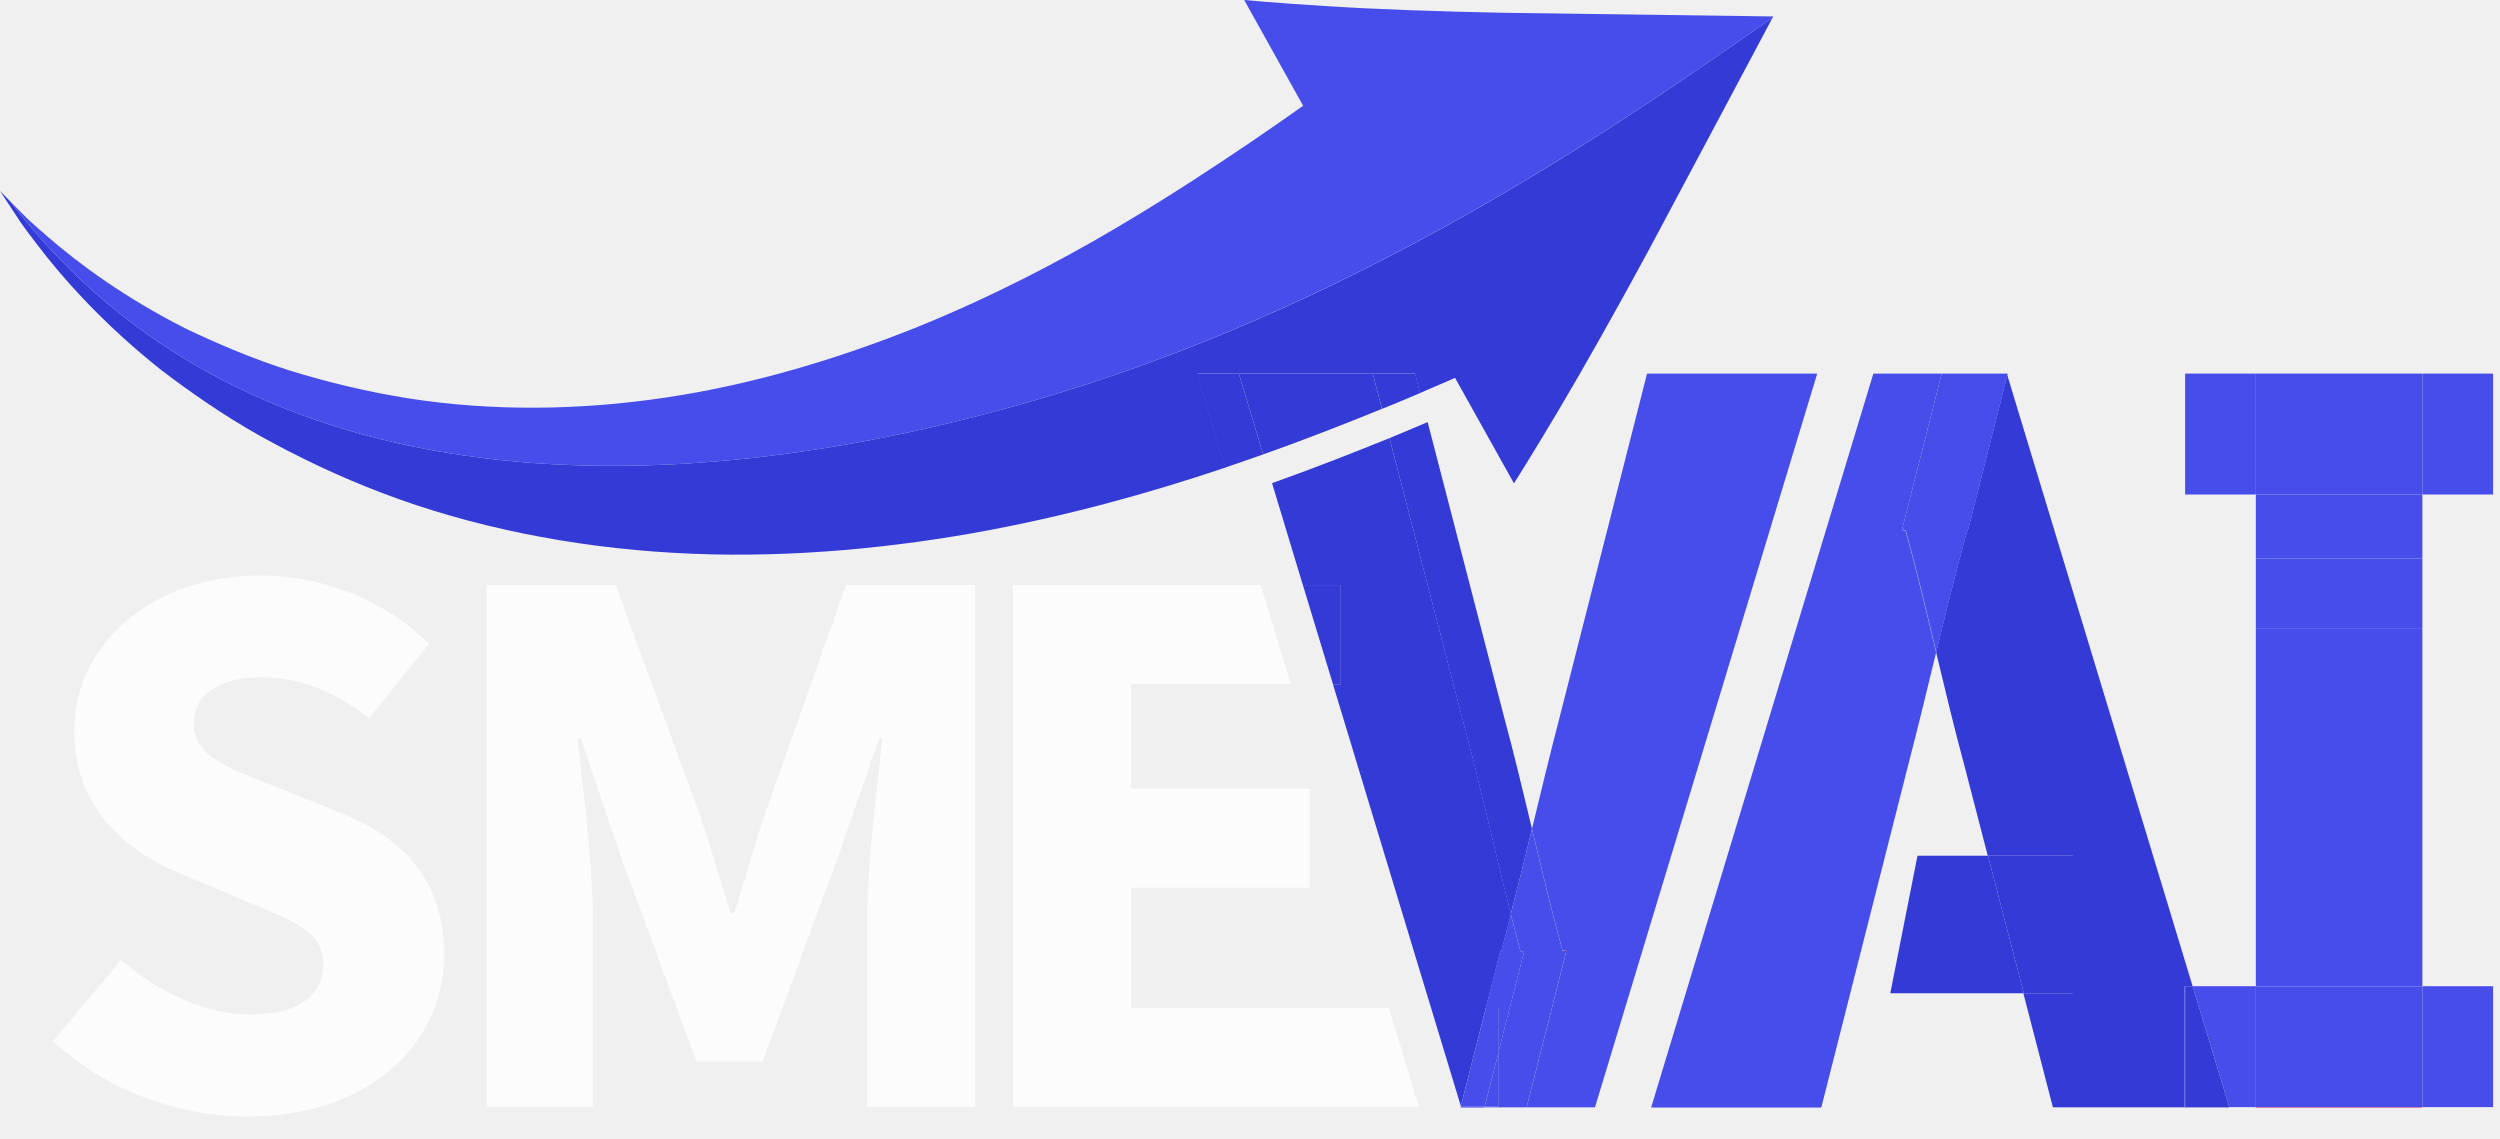
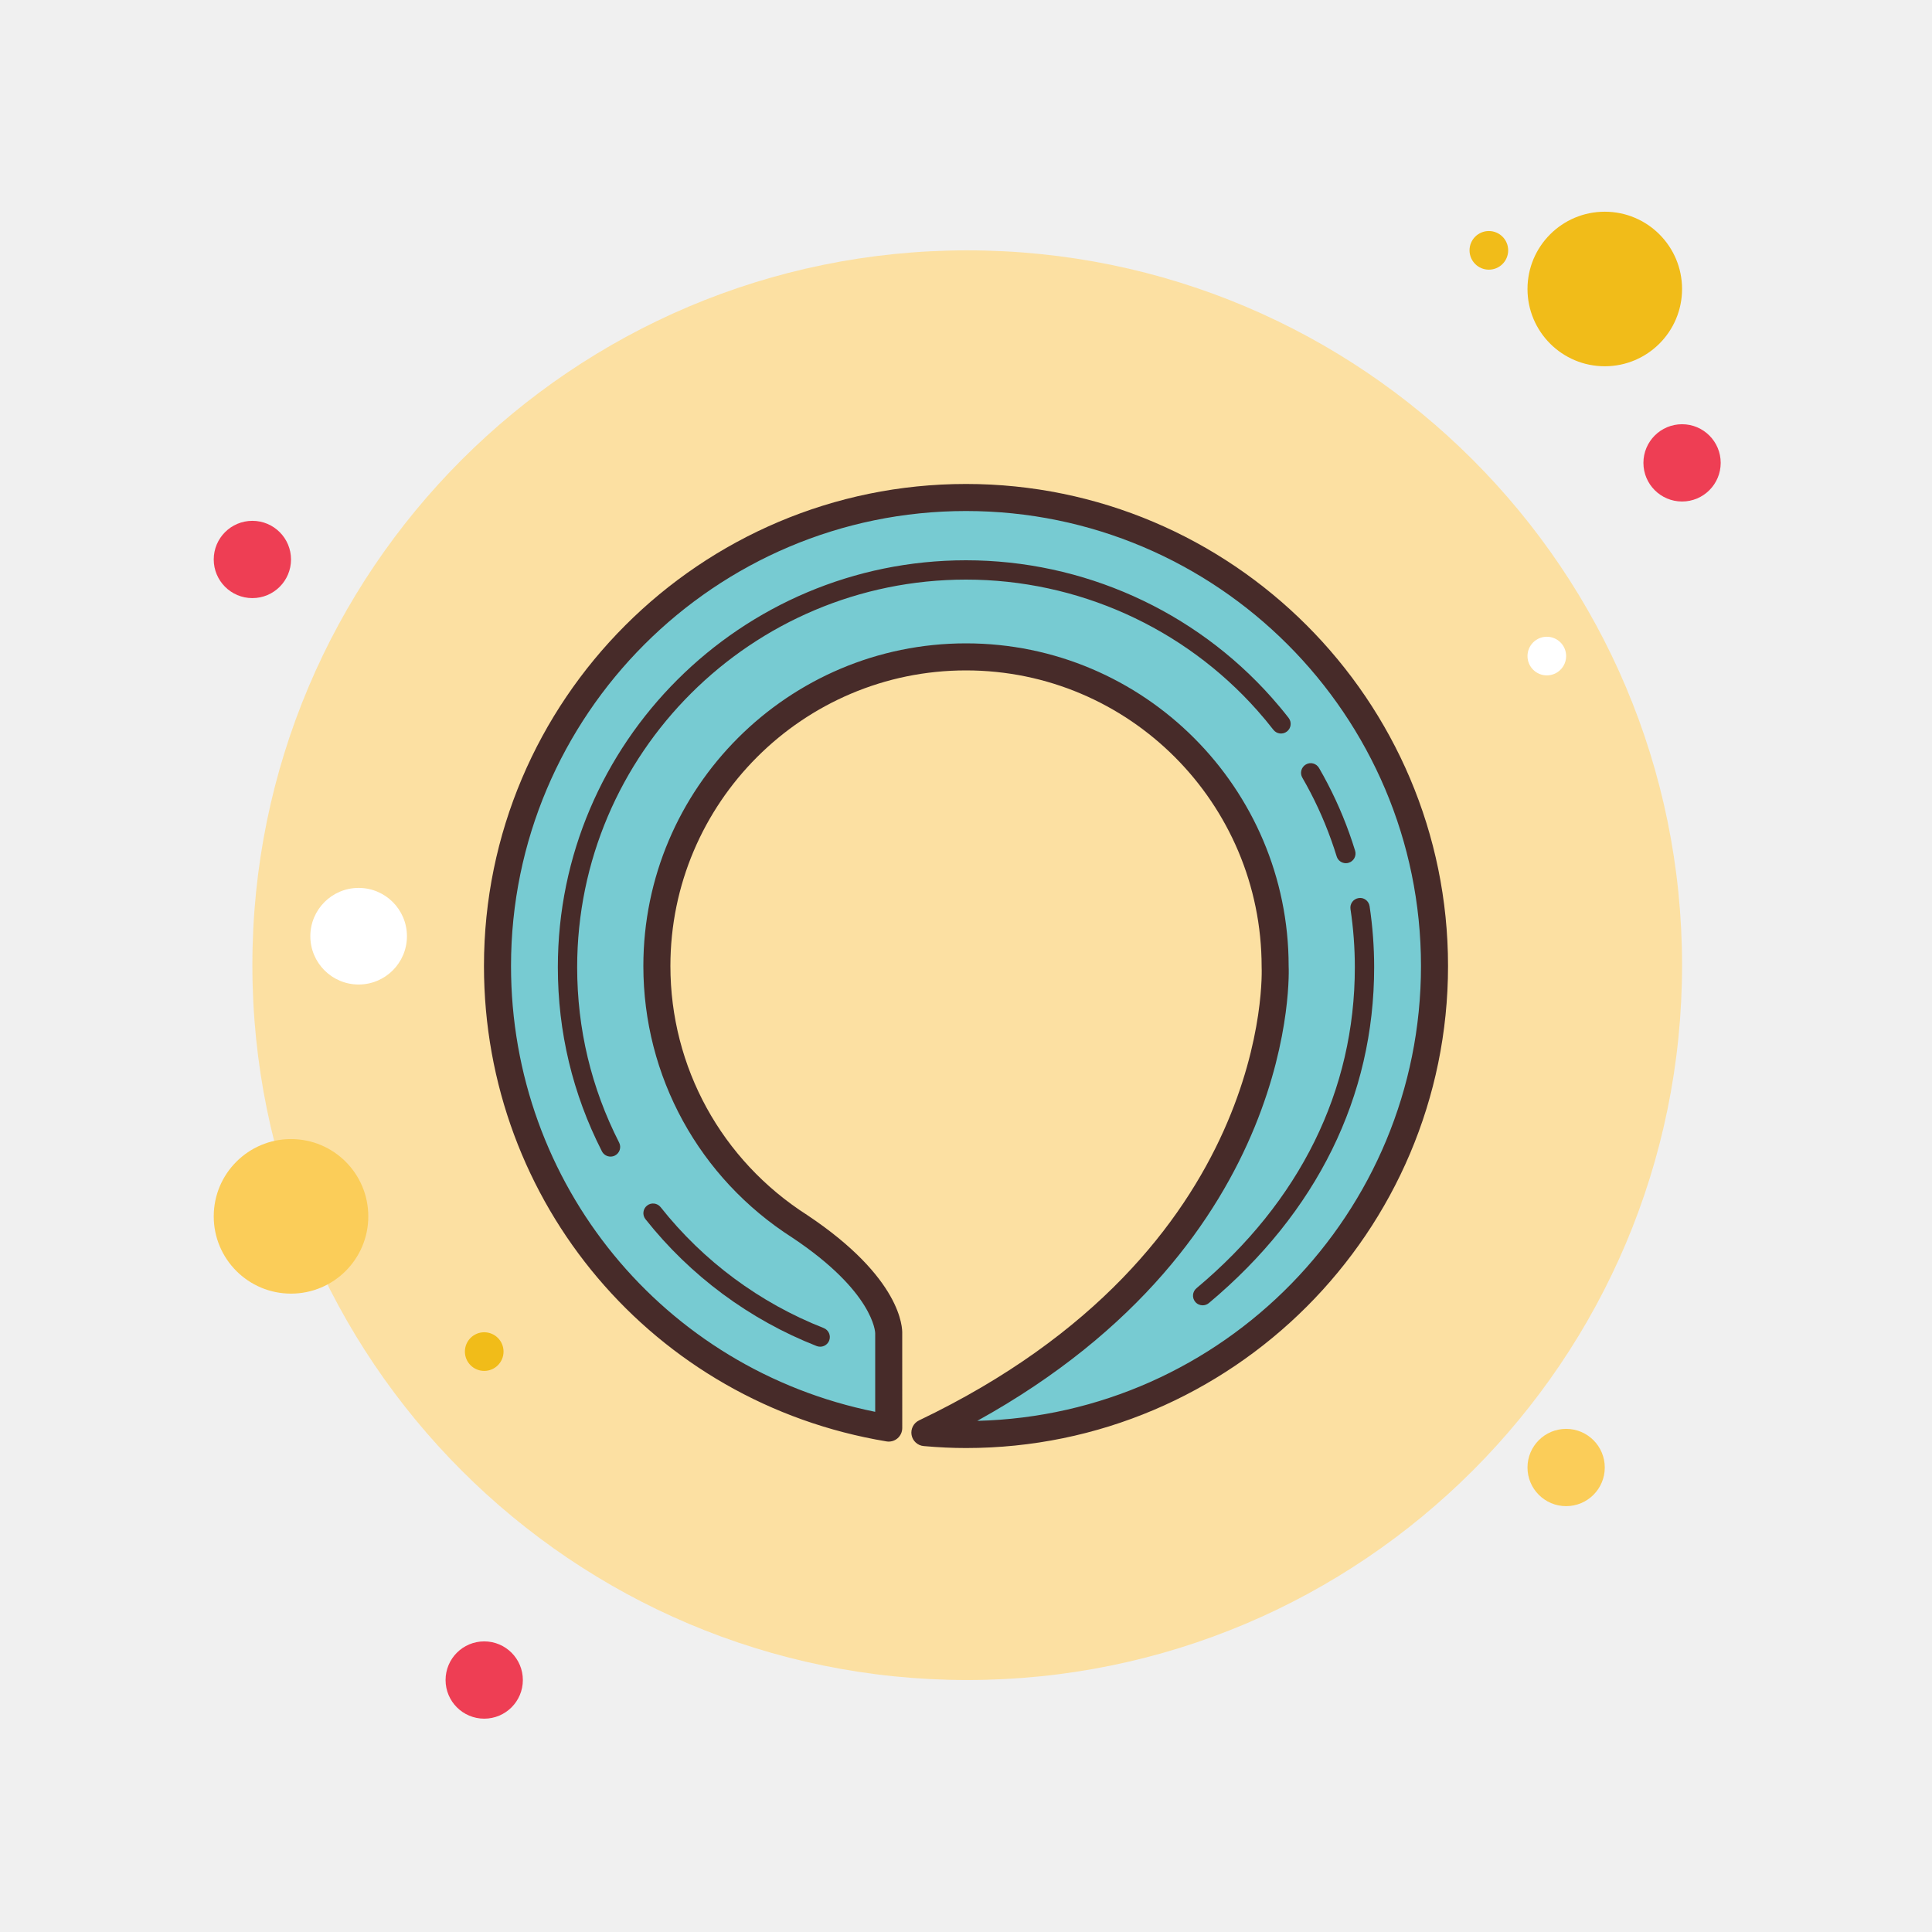
- <svg xmlns="http://www.w3.org/2000/svg" height="100%" width="100%" viewBox="0 0 112 51" fill="none">
-   <path d="M108.522 49.599H101.062V49.618H108.522V49.599Z" fill="#D90030" />
-   <path d="M108.522 28.173H101.062V44.173H108.522V28.173Z" fill="#464DEB" />
-   <path d="M108.522 22.153H101.062V25.024H108.522V22.153Z" fill="#464DEB" />
-   <path d="M108.522 25.024H101.062V28.173H108.522V25.024Z" fill="#464DEB" />
-   <path d="M101.063 16.737H97.894V22.154H101.063V16.737Z" fill="#464DEB" />
-   <path d="M111.691 16.737H108.522V22.154H111.691V16.737Z" fill="#464DEB" />
-   <path d="M108.522 16.737H101.062V22.154H108.522V16.737Z" fill="#464DEB" />
-   <path d="M111.691 44.183H108.522V49.599H111.691V44.183Z" fill="#464DEB" />
-   <path d="M98.231 44.183L99.872 49.599H101.063V44.183H98.231Z" fill="#464DEB" />
-   <path d="M108.522 44.183H101.062V49.599H108.522V44.183Z" fill="#464DEB" />
-   <path d="M15.245 36.412L12.26 35.206C10.215 34.393 8.679 33.876 8.679 32.441C8.679 31.101 9.84 30.345 11.674 30.345C13.527 30.345 14.996 30.996 16.541 32.173L19.22 28.843C17.204 26.843 14.381 25.78 11.674 25.78C6.797 25.78 3.322 28.871 3.322 32.747C3.322 36.144 5.626 38.135 8.055 39.12L11.098 40.412C13.143 41.254 14.477 41.723 14.477 43.197C14.477 44.584 13.392 45.455 11.184 45.455C9.255 45.455 7.095 44.46 5.424 43.015L2.381 46.642C4.771 48.872 8.016 50.02 11.069 50.02C16.657 50.02 19.901 46.661 19.901 42.776C19.892 39.465 18.106 37.56 15.245 36.412Z" fill="#FCFCFC" />
-   <path d="M34.225 36.594C33.755 37.972 33.361 39.474 32.891 40.91H32.737C32.267 39.474 31.854 37.972 31.384 36.594L27.582 26.211H21.803V49.589H26.555V41.015C26.555 38.737 26.123 35.331 25.873 33.072H26.017L27.889 38.603L31.211 47.561H34.158L37.47 38.603L39.391 33.072H39.535C39.285 35.331 38.853 38.737 38.853 41.015V49.589H43.682V26.211H37.902L34.225 36.594Z" fill="#FCFCFC" />
-   <path d="M50.68 45.149V39.771H58.677V35.331H50.68V30.642H57.823L56.479 26.211H45.381V49.58H63.564L62.22 45.149H50.68Z" fill="#FCFCFC" />
-   <path d="M62.249 19.627L65.475 32.058C66.3 35.092 66.915 37.943 67.683 40.938C68.019 39.656 68.336 38.383 68.633 37.13C68.23 35.455 67.836 33.79 67.366 32.058L63.958 18.909C63.622 19.053 63.248 19.206 62.825 19.388C62.643 19.465 62.451 19.541 62.249 19.627Z" fill="#343AD6" />
-   <path d="M62.249 19.627C60.809 20.211 59.043 20.91 56.988 21.646L58.371 26.221H60.07V30.651H59.715L64.112 45.159H66.569L67.184 42.747L67.222 42.604H67.261C67.414 42.039 67.558 41.494 67.693 40.948C66.925 37.953 66.31 35.101 65.485 32.068L62.249 19.627Z" fill="#343AD6" />
-   <path d="M64.11 45.149L65.445 49.551L66.568 45.149H64.11Z" fill="#343AD6" />
-   <path d="M60.069 26.211H58.37L59.714 30.642H60.069V26.211Z" fill="#343AD6" />
-   <path d="M73.788 16.737L69.89 32.058C69.439 33.79 69.036 35.465 68.633 37.13C69.065 38.919 69.487 40.718 70.005 42.594H70.101H70.178L70.14 42.738L68.393 49.609H68.959H71.455L81.411 16.737H73.788Z" fill="#464DEB" />
-   <path d="M65.445 49.58L65.436 49.618H65.464L65.455 49.58H65.445Z" fill="#464DEB" />
-   <path d="M65.444 49.58H65.454L65.444 49.551V49.58Z" fill="#464DEB" />
-   <path d="M70.101 42.604H70.005C69.487 40.728 69.064 38.929 68.632 37.139C68.325 38.393 68.018 39.656 67.682 40.948C67.826 41.503 67.96 42.049 68.114 42.604H68.21L68.248 42.747L67.135 47.111V49.58H66.511L66.501 49.608H68.392L70.139 42.738L70.101 42.604Z" fill="#464DEB" />
-   <path d="M67.144 49.58V47.111L66.511 49.58H67.144Z" fill="#464DEB" />
-   <path d="M67.211 42.604L67.173 42.747L66.559 45.159H67.135V47.12L68.248 42.757L68.21 42.613H68.114C67.96 42.049 67.826 41.503 67.682 40.958C67.538 41.513 67.403 42.058 67.25 42.613H67.211V42.604Z" fill="#464DEB" />
-   <path d="M65.454 49.58L65.464 49.618H66.501L66.51 49.58H65.454Z" fill="#464DEB" />
-   <path d="M66.568 45.149L65.444 49.551L65.454 49.58H66.51L67.144 47.111V45.149H66.568Z" fill="#464DEB" />
-   <path d="M70.178 42.604H70.102L70.14 42.747L70.178 42.604Z" fill="#D90030" />
-   <path d="M97.894 44.182H98.23L89.926 16.804L88.198 23.618L88.159 23.761H88.13C87.612 25.637 87.17 27.436 86.738 29.225C87.141 30.9 87.535 32.565 88.005 34.297L89.052 38.336H92.863V44.498H90.646L91.97 49.608H99.862L99.852 49.589H97.875V44.182H97.894Z" fill="#343AD6" />
-   <path d="M97.894 44.183V49.599H99.872L98.231 44.183H97.894Z" fill="#343AD6" />
-   <path d="M85.28 23.752H85.203L85.242 23.608L86.989 16.737H86.422H83.926L73.971 49.618H81.593L85.481 34.297C85.933 32.565 86.336 30.89 86.739 29.225C86.307 27.436 85.885 25.637 85.366 23.761H85.28V23.752Z" fill="#464DEB" />
-   <path d="M89.945 16.737H89.916L89.935 16.795L89.945 16.737Z" fill="#D90030" />
-   <path d="M88.169 23.752L88.208 23.608L89.936 16.795L89.917 16.737H86.989L85.241 23.608L85.28 23.752H85.376C85.894 25.627 86.316 27.426 86.749 29.216C87.18 27.426 87.622 25.627 88.141 23.752H88.169Z" fill="#464DEB" />
-   <path d="M85.279 23.752L85.241 23.608L85.202 23.752H85.279Z" fill="#464DEB" />
-   <path d="M47.321 17.646C61.827 13.225 73.337 5.005 79.405 0.804C79.434 0.756 79.443 0.737 79.443 0.737C79.443 0.737 73.433 0.651 67.424 0.574C64.438 0.517 61.491 0.411 59.321 0.268C57.151 0.134 55.74 0 55.74 0L58.38 4.737C58.38 4.737 57.554 5.33 56.095 6.325C54.636 7.311 52.553 8.708 49.989 10.22C47.445 11.723 44.392 13.321 40.975 14.699C37.567 16.058 33.784 17.216 29.896 17.799C25.998 18.393 22.024 18.431 18.299 17.847C16.436 17.55 14.66 17.12 12.99 16.603C11.319 16.077 9.793 15.416 8.391 14.756C5.626 13.369 3.505 11.799 2.113 10.584C1.767 10.278 1.45 10.01 1.191 9.761C0.932 9.503 0.721 9.292 0.548 9.11C0.509 9.072 0.471 9.034 0.433 8.995C11.185 23.11 30.626 22.737 47.321 17.646Z" fill="#464DEB" />
-   <path d="M55.499 16.737H61.5H63.391L63.612 17.608C64.629 17.177 65.186 16.928 65.186 16.928L67.826 21.656C67.826 21.656 68.661 20.335 69.833 18.364C71.004 16.393 72.482 13.761 73.894 11.149C76.486 6.297 79.068 1.435 79.404 0.804C73.337 5.005 61.826 13.235 47.32 17.646C30.625 22.737 11.184 23.11 0.432 8.995C0.154 8.718 0 8.555 0 8.555C0 8.555 0.144 8.775 0.422 9.196C0.557 9.407 0.73 9.665 0.931 9.971C1.142 10.268 1.392 10.603 1.68 10.976C2.813 12.469 4.627 14.517 7.219 16.574C8.525 17.57 10.004 18.603 11.674 19.541C13.344 20.469 15.178 21.35 17.146 22.096C21.092 23.599 25.614 24.508 30.164 24.766C34.724 25.034 39.313 24.632 43.528 23.895C47.742 23.149 51.592 22.058 54.808 20.976C54.837 20.967 54.866 20.957 54.904 20.948L53.627 16.737H55.499Z" fill="#343AD6" />
-   <path d="M53.607 16.737L54.884 20.948C55.48 20.747 56.046 20.546 56.593 20.355L55.499 16.737H53.607Z" fill="#343AD6" />
-   <path d="M61.5 16.737L61.913 18.316C62.076 18.249 62.239 18.182 62.393 18.125C62.854 17.933 63.267 17.761 63.622 17.608L63.401 16.737H61.5Z" fill="#343AD6" />
-   <path d="M61.499 16.737H55.499L56.593 20.355C58.725 19.599 60.52 18.881 61.912 18.316L61.499 16.737Z" fill="#343AD6" />
-   <path d="M85.904 38.336L84.685 44.498H90.666L89.062 38.336H85.904Z" fill="#343AD6" />
-   <path d="M92.873 38.336H89.061L90.665 44.498H92.873V38.336Z" fill="#343AD6" />
+ <svg xmlns="http://www.w3.org/2000/svg" viewBox="0 0 100 100" width="200px" height="200px">
+   <circle cx="13.063" cy="28.958" r="2" fill="#ee3e54" />
+   <circle cx="77.063" cy="12.958" r="1" fill="#f1bc19" />
+   <circle cx="50.063" cy="49.958" r="37" fill="#fce0a2" />
+   <circle cx="83.063" cy="14.958" r="4" fill="#f1bc19" />
+   <circle cx="87.063" cy="23.958" r="2" fill="#ee3e54" />
+   <circle cx="81.063" cy="75.958" r="2" fill="#fbcd59" />
+   <circle cx="15.063" cy="62.958" r="4" fill="#fbcd59" />
+   <circle cx="25.063" cy="86.958" r="2" fill="#ee3e54" />
+   <circle cx="18.563" cy="48.458" r="2.5" fill="#fff" />
+   <circle cx="25.063" cy="69.958" r="1" fill="#f1bc19" />
+   <circle cx="80.063" cy="33.958" r="1" fill="#fff" />
+   <g>
+     <path fill="#77cbd2" d="M50,25.75c-13.393,0-24.25,10.857-24.25,24.25c0,12.03,8.761,22.008,20.25,23.916V69 c0,0,0.105-2.386-4.602-5.524C36.954,60.633,34,55.667,34,50c0-8.836,7.163-16,16-16s16,7.164,16,16 c0,0,0.938,15.032-18.128,24.151c0.702,0.061,1.411,0.099,2.128,0.099c13.393,0,24.25-10.857,24.25-24.25S63.393,25.75,50,25.75z" />
+     <path fill="#472b29" d="M50,74.95c-0.695,0-1.412-0.033-2.189-0.102c-0.314-0.027-0.571-0.262-0.628-0.572 c-0.056-0.311,0.102-0.62,0.387-0.757c18.381-8.791,17.741-23.331,17.732-23.478C65.3,41.563,58.437,34.7,50,34.7 S34.7,41.563,34.7,50c0,5.234,2.645,10.052,7.075,12.887c4.906,3.27,4.937,5.859,4.924,6.145l0.001,4.885 c0,0.206-0.091,0.401-0.248,0.534c-0.157,0.133-0.365,0.19-0.567,0.156C33.813,72.602,25.05,62.253,25.05,50 c0-13.758,11.193-24.95,24.95-24.95S74.95,36.242,74.95,50S63.757,74.95,50,74.95z M50,33.3c9.208,0,16.7,7.492,16.7,16.7 c0.008,0.106,0.68,14.247-16.117,23.543C63.3,73.232,73.55,62.791,73.55,50c0-12.985-10.564-23.55-23.55-23.55 S26.45,37.015,26.45,50c0,11.288,7.878,20.863,18.85,23.076V69c0-0.033-0.069-2.128-4.291-4.941C36.186,60.973,33.3,55.714,33.3,50 C33.3,40.792,40.792,33.3,50,33.3z" />
+   </g>
+   <g>
+     <path fill="#472b29" d="M69.663,44.679c-0.214,0-0.412-0.138-0.478-0.354c-0.089-0.291-0.185-0.578-0.288-0.863 c-0.396-1.107-0.897-2.188-1.488-3.209c-0.139-0.238-0.057-0.544,0.182-0.683c0.239-0.142,0.544-0.058,0.683,0.183 c0.622,1.073,1.148,2.208,1.564,3.371c0.107,0.299,0.208,0.602,0.302,0.908c0.081,0.264-0.067,0.543-0.331,0.624 C69.761,44.672,69.711,44.679,69.663,44.679z" />
+   </g>
+   <g>
+     <path fill="#472b29" d="M31.601,59.865c-0.182,0-0.357-0.1-0.446-0.273c-1.514-2.97-2.281-6.176-2.281-9.529 C28.874,38.448,38.351,29,50,29c6.045,0,11.813,2.591,15.824,7.107c0.303,0.341,0.596,0.692,0.876,1.054 c0.169,0.218,0.13,0.532-0.088,0.701c-0.219,0.171-0.533,0.13-0.702-0.088c-0.267-0.344-0.545-0.678-0.834-1.003 C61.255,32.468,55.76,30,50,30c-11.098,0-20.126,9-20.126,20.063c0,3.194,0.731,6.247,2.172,9.076 c0.125,0.245,0.028,0.547-0.218,0.672C31.755,59.848,31.677,59.865,31.601,59.865z" />
+   </g>
+   <g>
+     <path fill="#472b29" d="M42.452,69.705c-0.061,0-0.123-0.011-0.183-0.034c-3.474-1.363-6.538-3.635-8.86-6.567 c-0.171-0.217-0.135-0.531,0.082-0.702c0.216-0.174,0.532-0.135,0.703,0.081c2.213,2.795,5.132,4.958,8.441,6.257 c0.257,0.102,0.384,0.392,0.283,0.648C42.84,69.585,42.652,69.705,42.452,69.705z" />
+   </g>
+   <g>
+     <path fill="#472b29" d="M62.25,67.563c-0.143,0-0.285-0.061-0.384-0.179c-0.177-0.212-0.149-0.527,0.063-0.705 c5.362-4.49,8.197-10.236,8.197-16.616c0-1.005-0.076-2.018-0.225-3.01c-0.041-0.272,0.147-0.527,0.42-0.568 c0.275-0.047,0.527,0.146,0.569,0.42c0.156,1.041,0.236,2.104,0.236,3.158c0,6.685-2.958,12.696-8.555,17.384 C62.478,67.524,62.363,67.563,62.25,67.563z" />
+   </g>
</svg>
